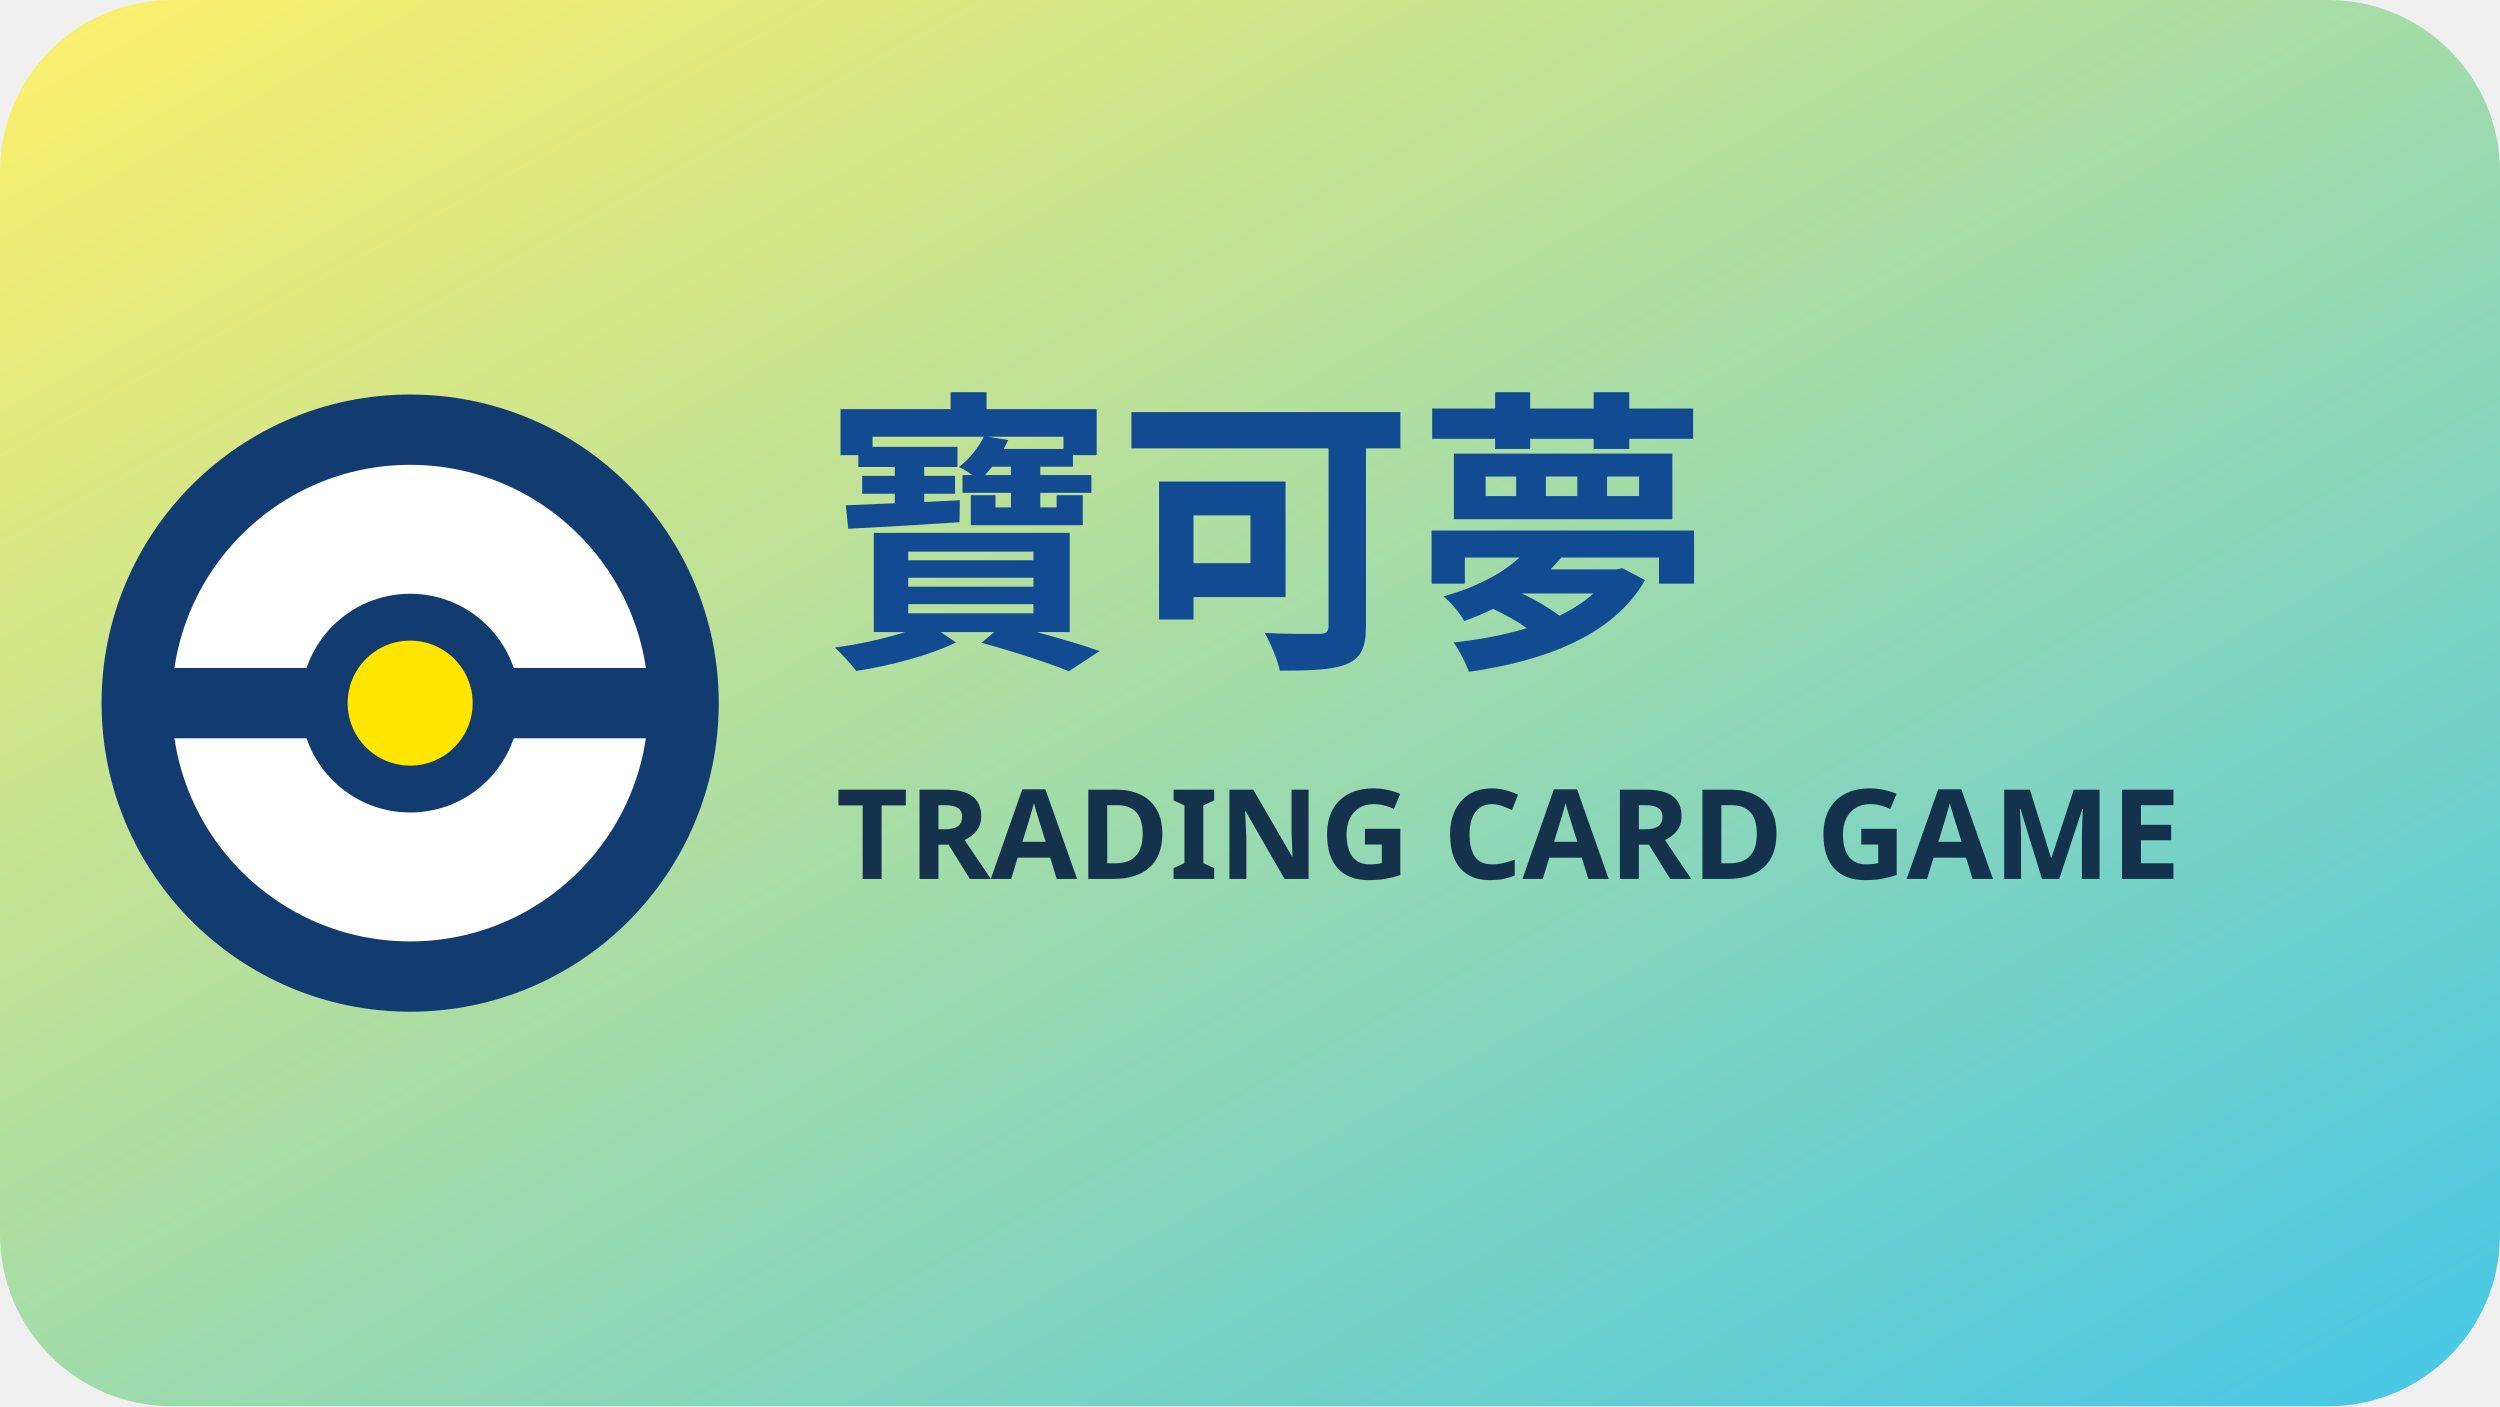
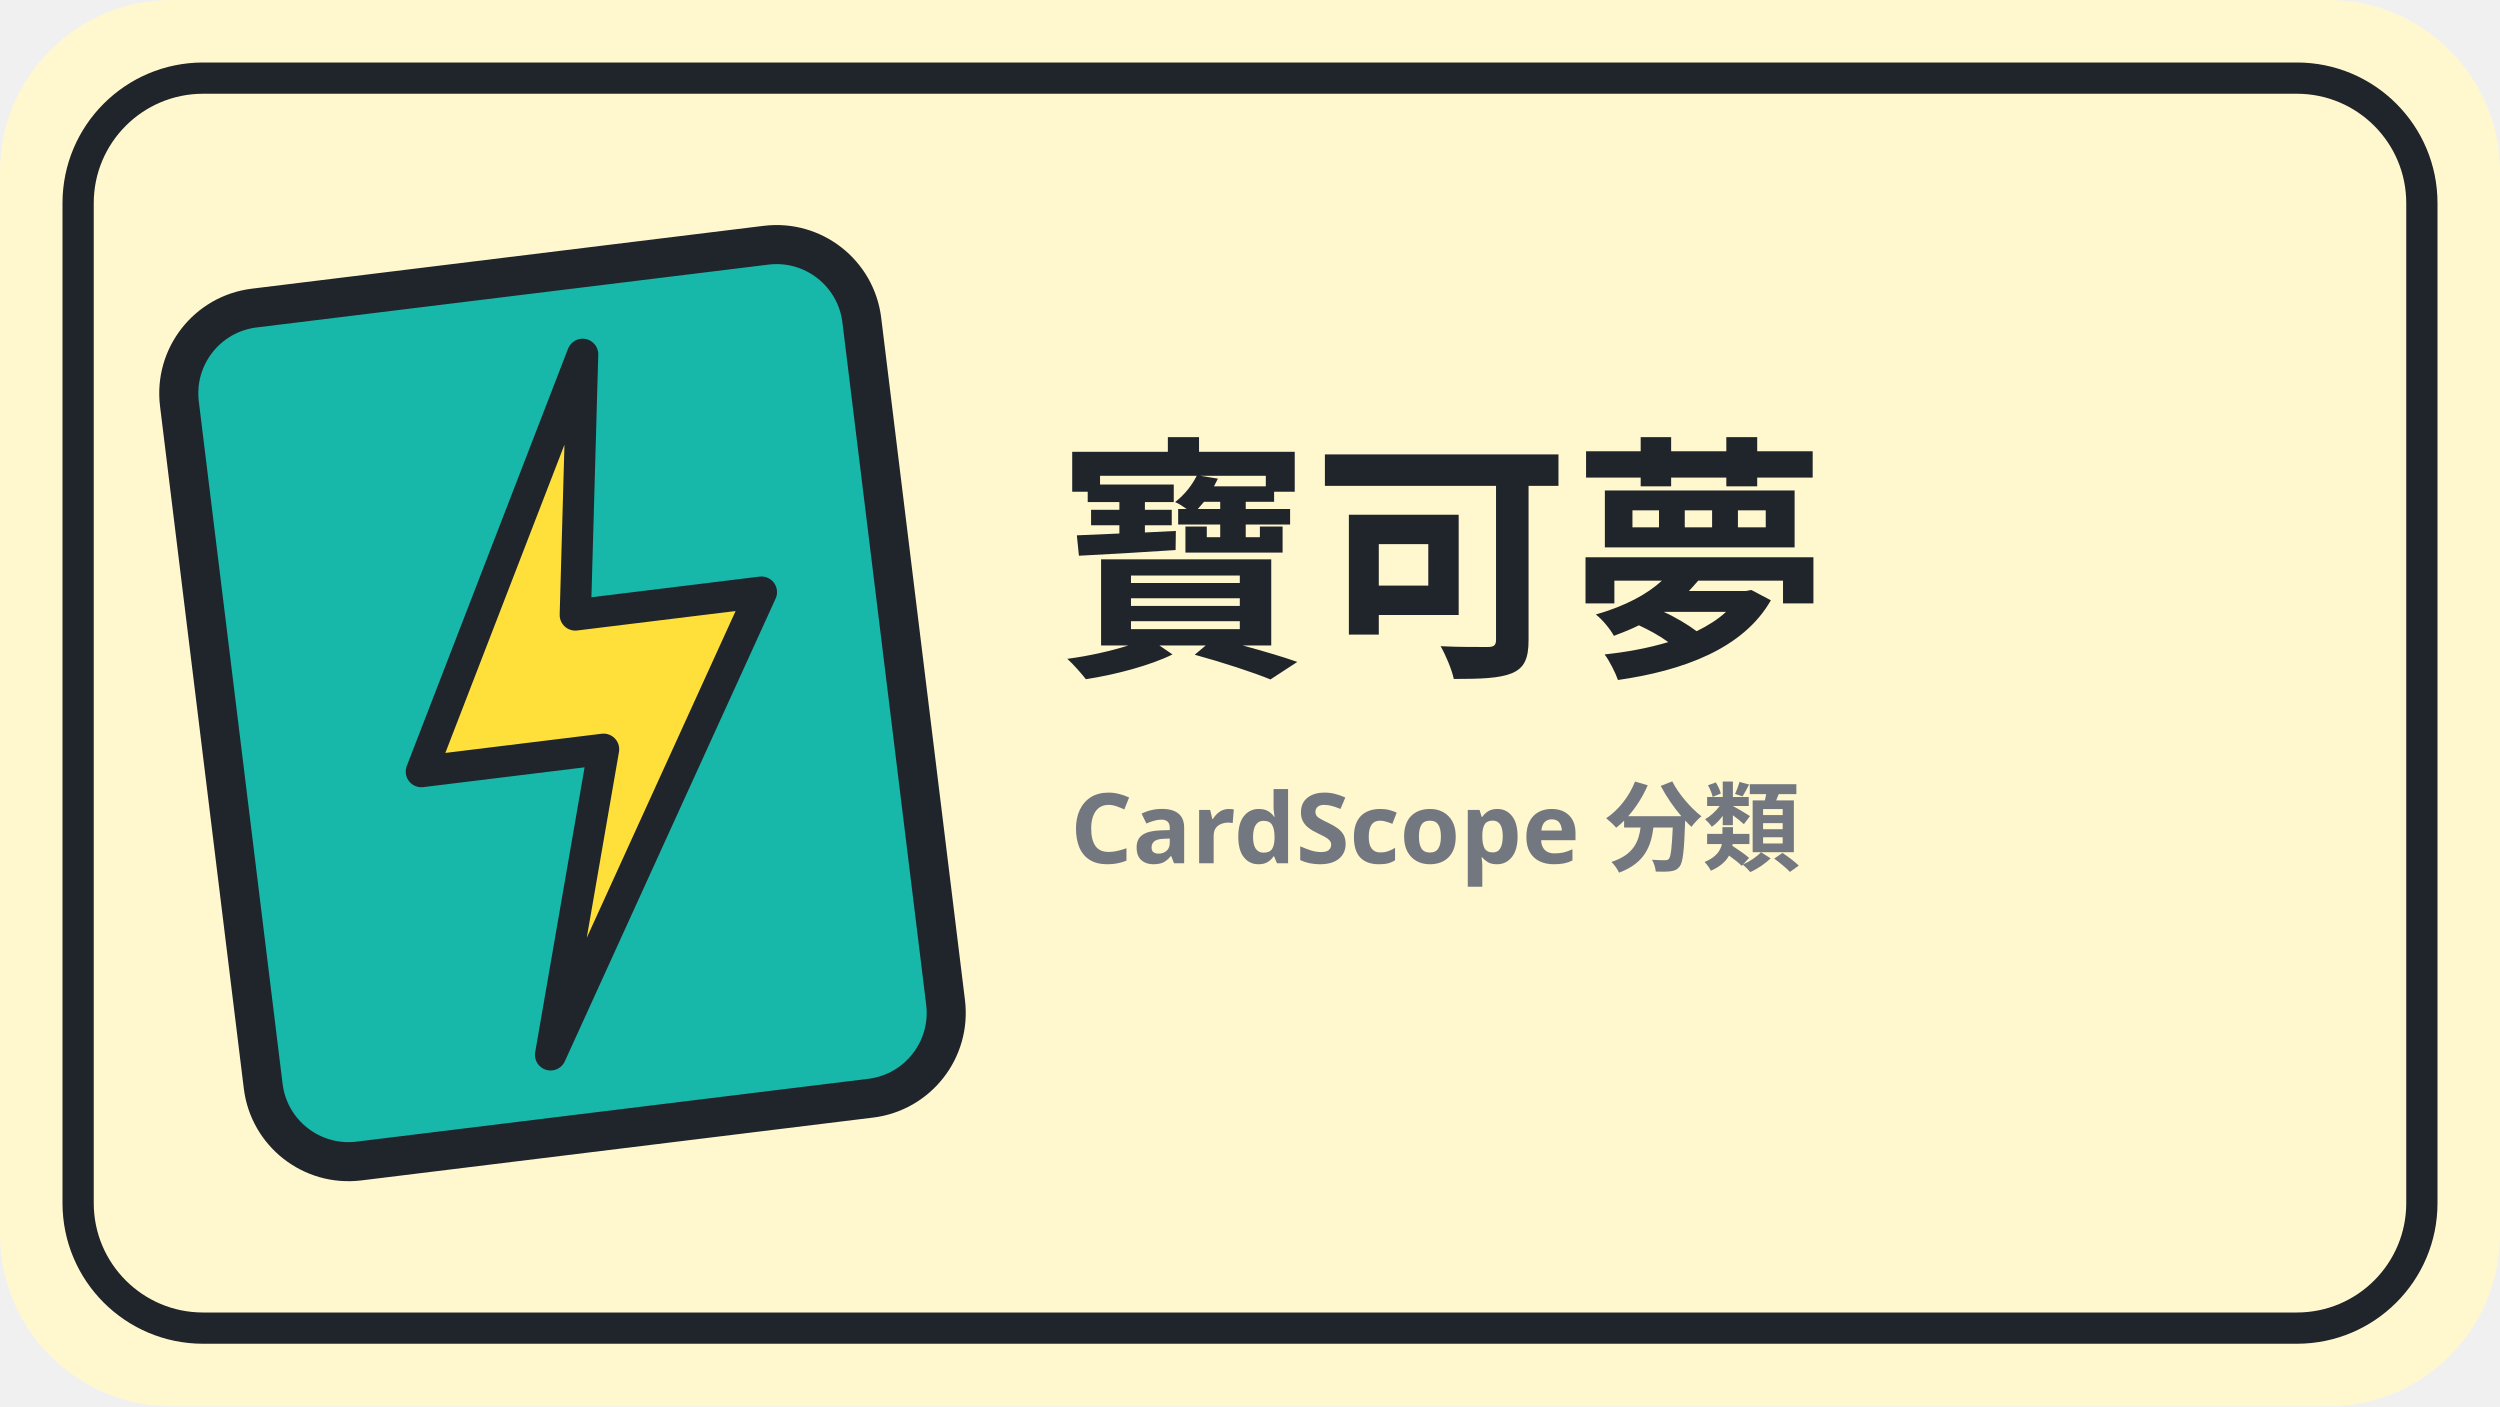
- <svg xmlns="http://www.w3.org/2000/svg" width="640" height="360" viewBox="0 0 640 360">
-   <defs>
-     <linearGradient id="g" x2="1" y2="1">
-       <stop stop-color="#fff06a" />
-       <stop offset="1" stop-color="#45c7e8" />
-     </linearGradient>
-   </defs>
-   <rect width="640" height="360" rx="44" fill="url(#g)" />
-   <circle cx="105" cy="180" r="70" fill="#fff" stroke="#123c70" stroke-width="18" />
-   <path d="M35 180h140" stroke="#123c70" stroke-width="18" />
-   <circle cx="105" cy="180" r="22" fill="#ffe500" stroke="#123c70" stroke-width="12" />
-   <text x="210" y="165" font-family="system-ui,sans-serif" font-size="76" font-weight="900" fill="#124b91">寶可夢</text>
-   <text x="214" y="225" font-family="system-ui,sans-serif" font-size="32" font-weight="800" fill="#15324d">TRADING CARD GAME</text>
+ <svg xmlns="http://www.w3.org/2000/svg" viewBox="0 0 640 360" role="img" aria-labelledby="t d">
+   <rect width="640" height="360" rx="44" fill="#fff8cf" />
+   <rect x="20" y="20" width="600" height="320" rx="32" fill="none" stroke="#20242b" stroke-width="8" />
+   <g transform="translate(56 70) rotate(-7 88 110)">
+     <rect width="176" height="220" rx="22" fill="#17b7aa" stroke="#20242b" stroke-width="10" />
+     <path d="m104 22-54 101h47l-23 76 68-111H94z" fill="#ffe03b" stroke="#20242b" stroke-width="8" stroke-linejoin="round" />
+   </g>
+   <text x="270" y="168" font-family="system-ui,sans-serif" font-size="66" font-weight="800" fill="#20242b">寶可夢</text>
+   <text x="274" y="221" font-family="system-ui,sans-serif" font-size="25" font-weight="700" fill="#737780">CardScope 分類</text>
</svg>
